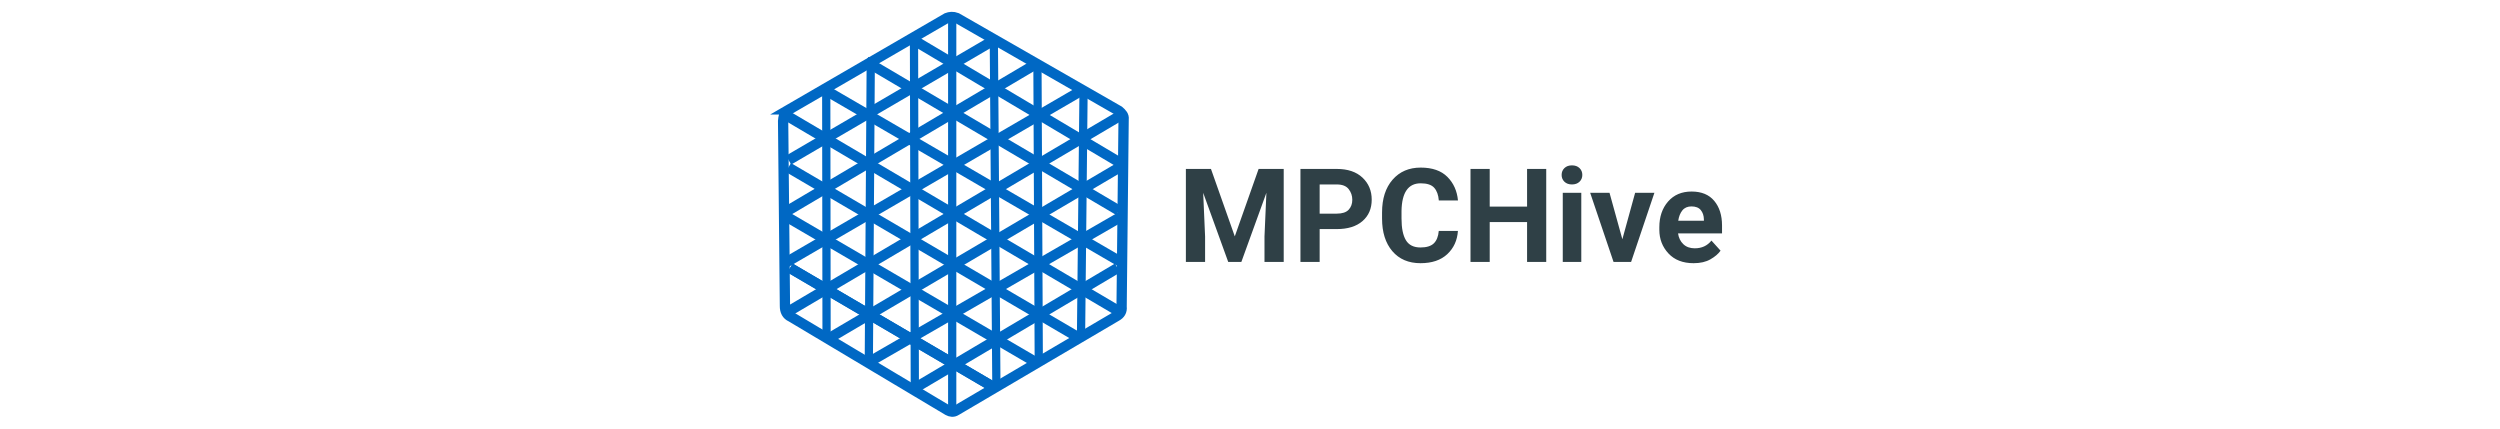
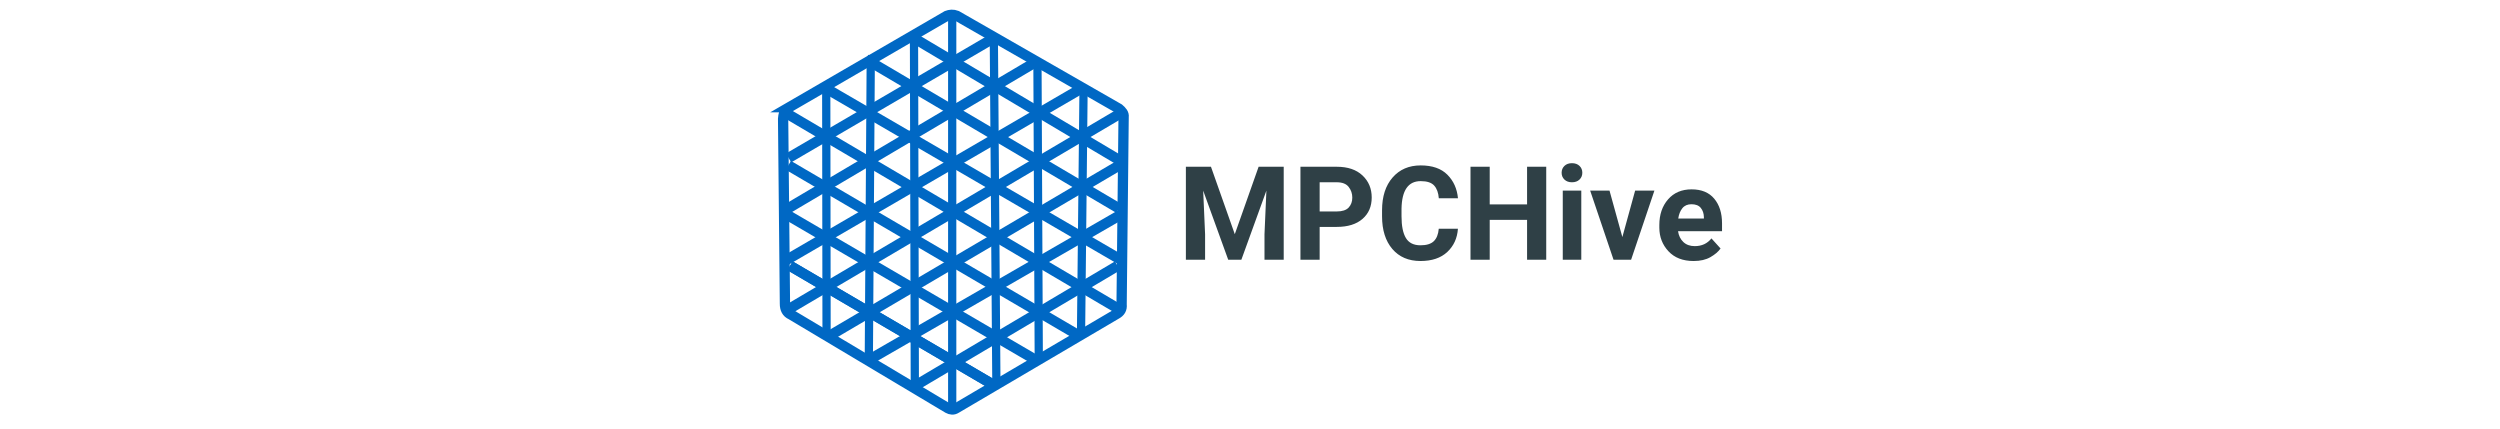
<svg xmlns="http://www.w3.org/2000/svg" width="2293.852" height="393.208" viewBox="0 0 2293.852 393.208" version="1.1" id="svg1920">
  <defs id="defs1924" />
-   <g id="g14445" transform="translate(713.8117,10.89117)">
+   <g id="g14445" transform="translate(713.8117,8.89117)">
    <g id="g13900" transform="translate(504.878,-1029.914)">
      <path style="fill:none;stroke:#0068c4;stroke-width:9.449;stroke-linecap:butt;stroke-linejoin:miter;stroke-miterlimit:4;stroke-dasharray:none;stroke-opacity:1" d="m -494.451,1119.377 144.56,-83.859 c 2.715,-1.025 5.617,-1.4 9.006,-0.08 l 148.892,85.339 c 2.553,2.171 4.753,4.462 4.264,7.676 l -1.845,171.875 c 0.509,4.409 -1.458,6.97 -4.512,8.72 l -147.325,86.638 c -2.53,1.599 -4.99,1.237 -7.417,-0.059 l -143.959,-85.892 c -4.003,-1.763 -5.701,-5.226 -5.688,-9.952 l -1.676,-169.763 c 0.561,-7.806 3.307,-8.664 5.701,-10.643 z" id="path3187" />
      <path style="fill:none;stroke:#0068c4;stroke-width:7.559;stroke-linecap:butt;stroke-linejoin:miter;stroke-miterlimit:4;stroke-dasharray:none;stroke-opacity:1" d="m -345,1035 v 360" id="path3815" />
      <path style="fill:none;stroke:#0068c4;stroke-width:9.449;stroke-linecap:butt;stroke-linejoin:miter;stroke-miterlimit:4;stroke-dasharray:none;stroke-opacity:1" d="m -496.731,1125.171 302.791,178.355" id="path4369" />
      <path style="fill:none;stroke:#0068c4;stroke-width:9.449;stroke-linecap:butt;stroke-linejoin:miter;stroke-miterlimit:4;stroke-dasharray:none;stroke-opacity:1" d="m -495.338,1172.73 264.04,154.684" id="path4893" />
      <path style="fill:none;stroke:#0068c4;stroke-width:9.449;stroke-linecap:butt;stroke-linejoin:miter;stroke-miterlimit:4;stroke-dasharray:none;stroke-opacity:1" d="m -493.797,1264.921 188.205,110.17" id="path4895" />
      <path style="fill:none;stroke:#0068c4;stroke-width:9.449;stroke-linecap:butt;stroke-linejoin:miter;stroke-miterlimit:4;stroke-dasharray:none;stroke-opacity:1" d="m -496.982,1217.858 229.526,134.012" id="path4897" />
      <path style="fill:none;stroke:#0068c4;stroke-width:9.449;stroke-linecap:butt;stroke-linejoin:miter;stroke-miterlimit:4;stroke-dasharray:none;stroke-opacity:1" d="m -462.626,1101.037 271.902,158.107" id="path4899" />
      <path style="fill:none;stroke:#0068c4;stroke-width:9.449;stroke-linecap:butt;stroke-linejoin:miter;stroke-miterlimit:4;stroke-dasharray:none;stroke-opacity:1" d="m -424.287,1075.308 232.265,136.956" id="path4901" />
      <path style="fill:none;stroke:#0068c4;stroke-width:9.449;stroke-linecap:butt;stroke-linejoin:miter;stroke-miterlimit:4;stroke-dasharray:none;stroke-opacity:1" d="m -380.065,1056.034 188.949,112.244" id="path4903" />
      <path style="fill:none;stroke:#0068c4;stroke-width:9.449;stroke-linecap:butt;stroke-linejoin:miter;stroke-miterlimit:4;stroke-dasharray:none;stroke-opacity:1" d="m -191.492,1125.544 -302.088,178.288" id="path4905" />
      <path style="fill:none;stroke:#0068c4;stroke-width:9.449;stroke-linecap:butt;stroke-linejoin:miter;stroke-miterlimit:4;stroke-dasharray:none;stroke-opacity:1" d="m -191.732,1172.73 -266.321,156.689" id="path4907" />
      <path style="fill:none;stroke:#0068c4;stroke-width:9.449;stroke-linecap:butt;stroke-linejoin:miter;stroke-miterlimit:4;stroke-dasharray:none;stroke-opacity:1" d="M -193.273,1264.921 -380.796,1376.003" id="path4909" />
      <path style="fill:none;stroke:#0068c4;stroke-width:9.449;stroke-linecap:butt;stroke-linejoin:miter;stroke-miterlimit:4;stroke-dasharray:none;stroke-opacity:1" d="m -190.087,1217.858 -230.927,133.151" id="path4911" />
      <path style="fill:none;stroke:#0068c4;stroke-width:9.449;stroke-linecap:butt;stroke-linejoin:miter;stroke-miterlimit:4;stroke-dasharray:none;stroke-opacity:1" d="M -224.444,1101.037 -497.51,1259.838" id="path4913" />
      <path style="fill:none;stroke:#0068c4;stroke-width:9.449;stroke-linecap:butt;stroke-linejoin:miter;stroke-miterlimit:4;stroke-dasharray:none;stroke-opacity:1" d="m -266.801,1076.979 -229.979,135.894" id="path4915" />
      <path style="fill:none;stroke:#0068c4;stroke-width:9.449;stroke-linecap:butt;stroke-linejoin:miter;stroke-miterlimit:4;stroke-dasharray:none;stroke-opacity:1" d="m -307.004,1056.034 -188.11,109.88" id="path4917" />
      <path style="fill:none;stroke:#0068c4;stroke-width:9.449;stroke-linecap:butt;stroke-linejoin:miter;stroke-miterlimit:4;stroke-dasharray:none;stroke-opacity:1" d="m -493.797,1264.921 188.205,110.17" id="path5512" />
      <path style="fill:none;stroke:#0068c4;stroke-width:7.559;stroke-linecap:butt;stroke-linejoin:miter;stroke-miterlimit:4;stroke-dasharray:none;stroke-opacity:1" d="m -380.056,1056.166 0.754,319.557" id="path5514" />
      <path style="fill:none;stroke:#0068c4;stroke-width:7.559;stroke-linecap:butt;stroke-linejoin:miter;stroke-miterlimit:4;stroke-dasharray:none;stroke-opacity:1" d="m -306.813,1055.035 2.326,316.315" id="path5516" />
      <path style="fill:none;stroke:#0068c4;stroke-width:7.559;stroke-linecap:butt;stroke-linejoin:miter;stroke-miterlimit:4;stroke-dasharray:none;stroke-opacity:1" d="m -266.777,1080.25 1.19,268.375" id="path5518" />
      <path style="fill:none;stroke:#0068c4;stroke-width:7.559;stroke-linecap:butt;stroke-linejoin:miter;stroke-miterlimit:4;stroke-dasharray:none;stroke-opacity:1" d="m -224.465,1100.969 -2.373,229.495" id="path5520" />
      <path style="fill:none;stroke:#0068c4;stroke-width:7.559;stroke-linecap:butt;stroke-linejoin:miter;stroke-miterlimit:4;stroke-dasharray:none;stroke-opacity:1" d="m -419.756,1078.573 -1.748,271.233" id="path5522" />
      <path style="fill:none;stroke:#0068c4;stroke-width:7.559;stroke-linecap:butt;stroke-linejoin:miter;stroke-miterlimit:4;stroke-dasharray:none;stroke-opacity:1" d="m -460.588,1100.702 0.305,228.853" id="path7125" />
    </g>
    <text x="366.658" y="229.424" font-family="Roboto, Arial, sans-serif" font-size="120px" fill="#2f4046" font-weight="700" id="text1916">MPCHive</text>
  </g>
  <rect x="1205.563" y="-693.363" width="1200" height="600" fill="none" id="rect1918" />
-   <rect style="fill:#0000ff;fill-opacity:0.192;stroke:#0068c4;stroke-width:6.952;stroke-miterlimit:4;stroke-dasharray:none;stroke-opacity:1;opacity:0" id="rect14338" width="2286.901" height="386.257" x="3.476" y="3.476" ry="1.057717e-07" />
+   <rect style="fill:none;fill-opacity:0.192;stroke:none;stroke-width:6.952;stroke-miterlimit:4;stroke-dasharray:none;stroke-opacity:1;opacity:0" id="rect14338" width="2286.901" height="386.257" x="3.476" y="3.476" ry="1.057717e-07" />
</svg>
